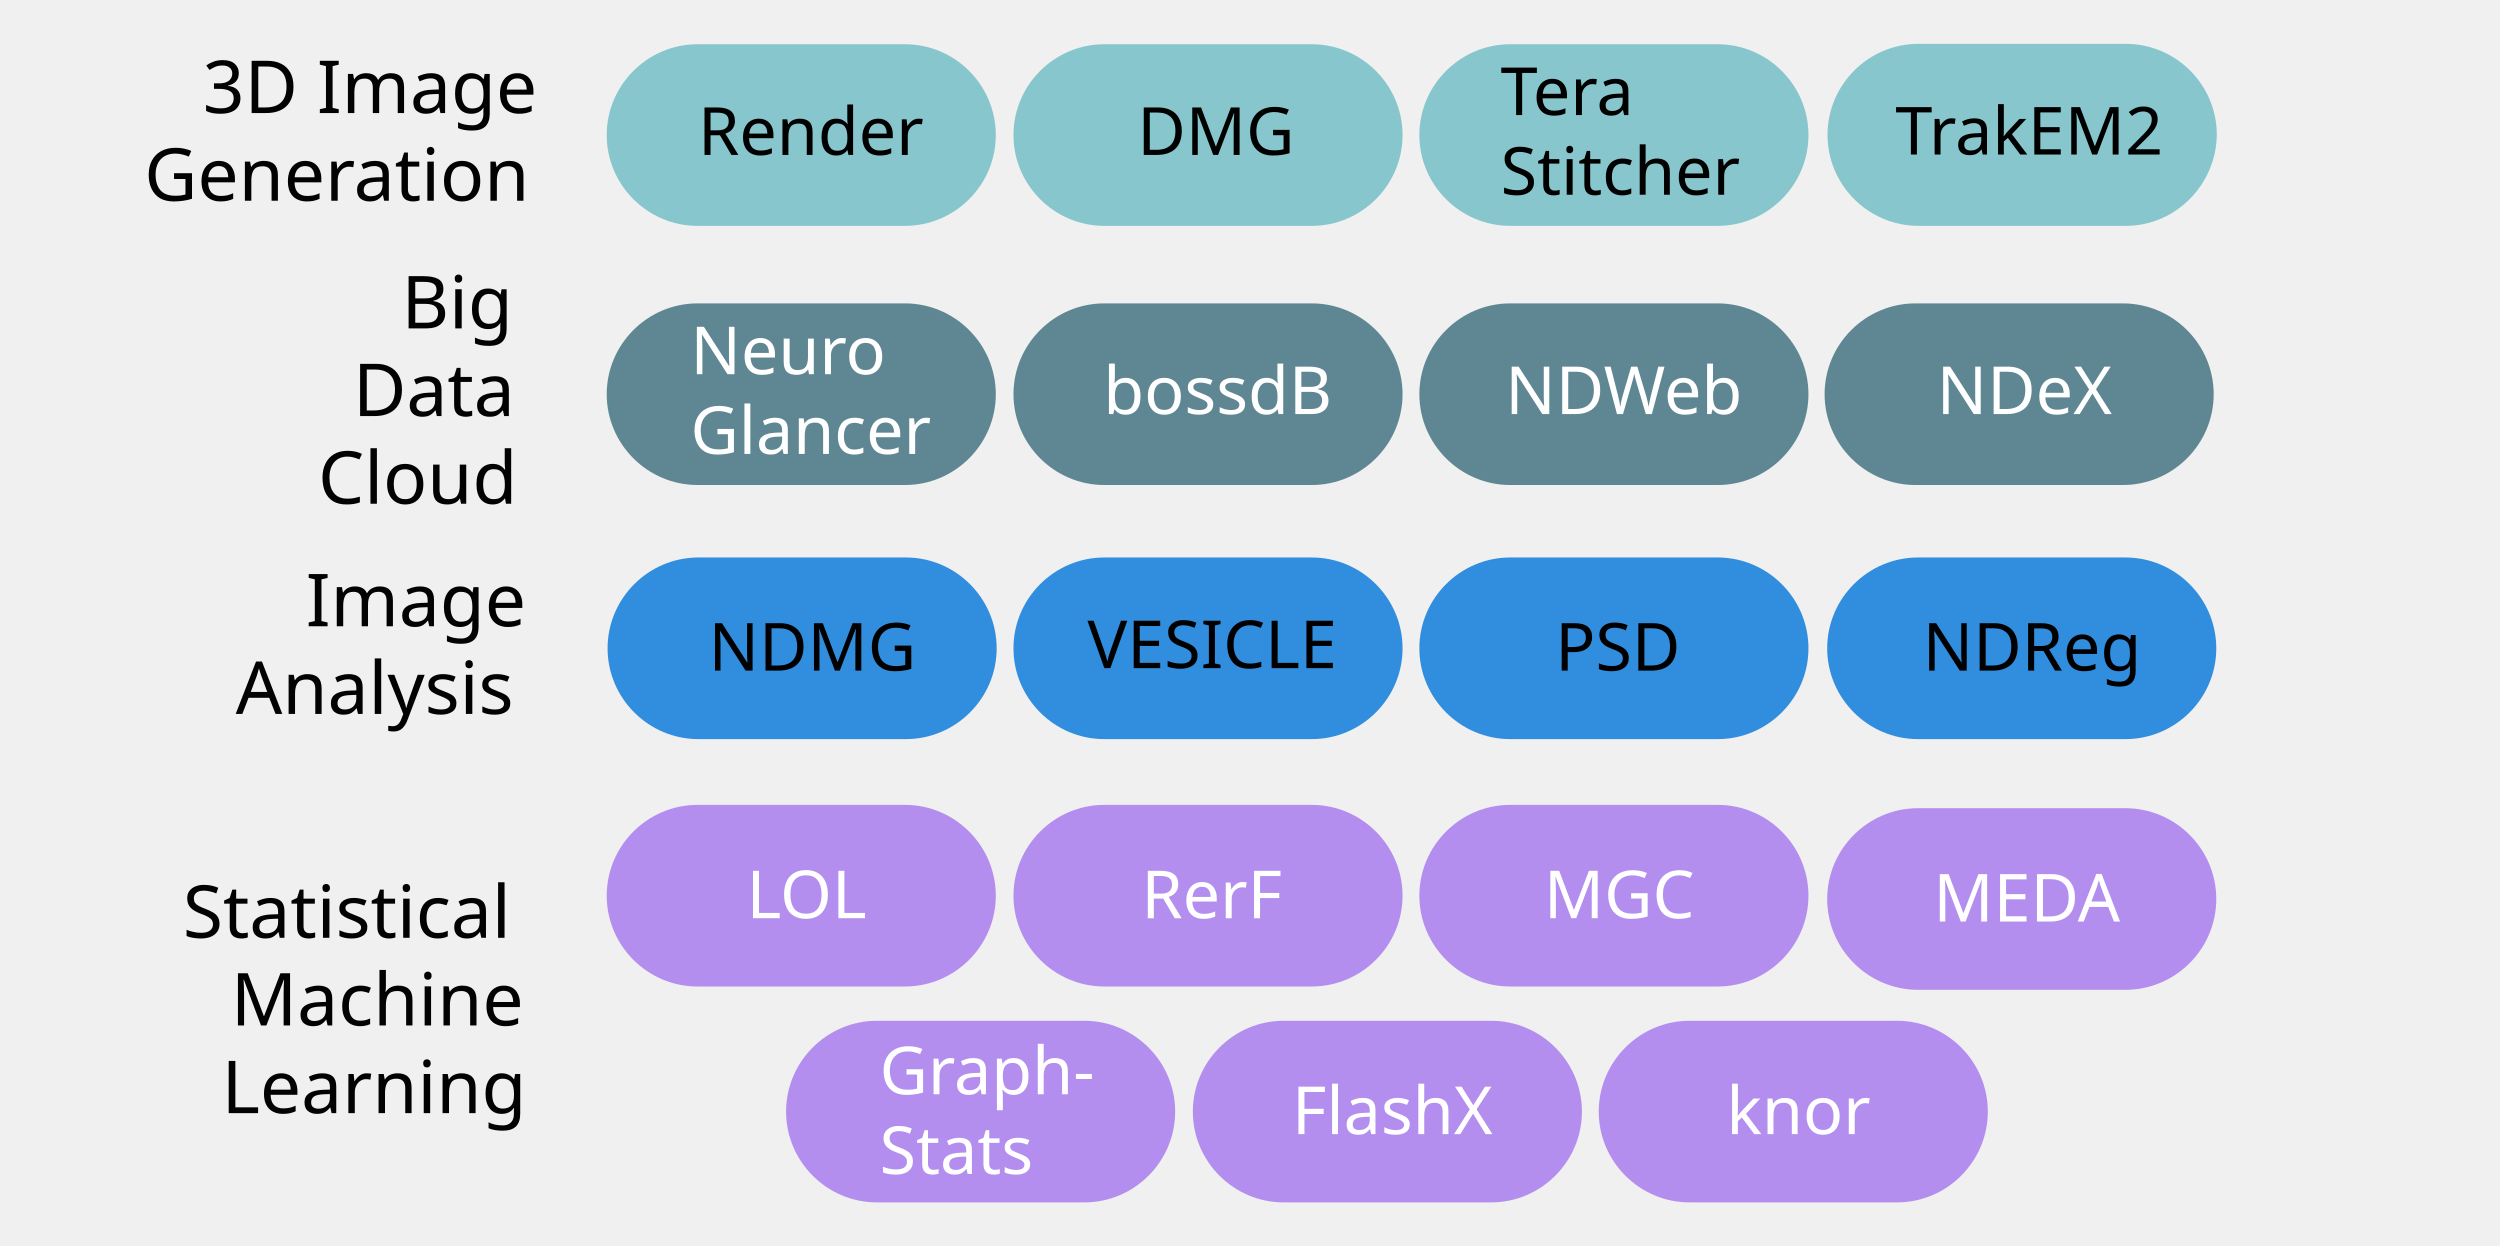
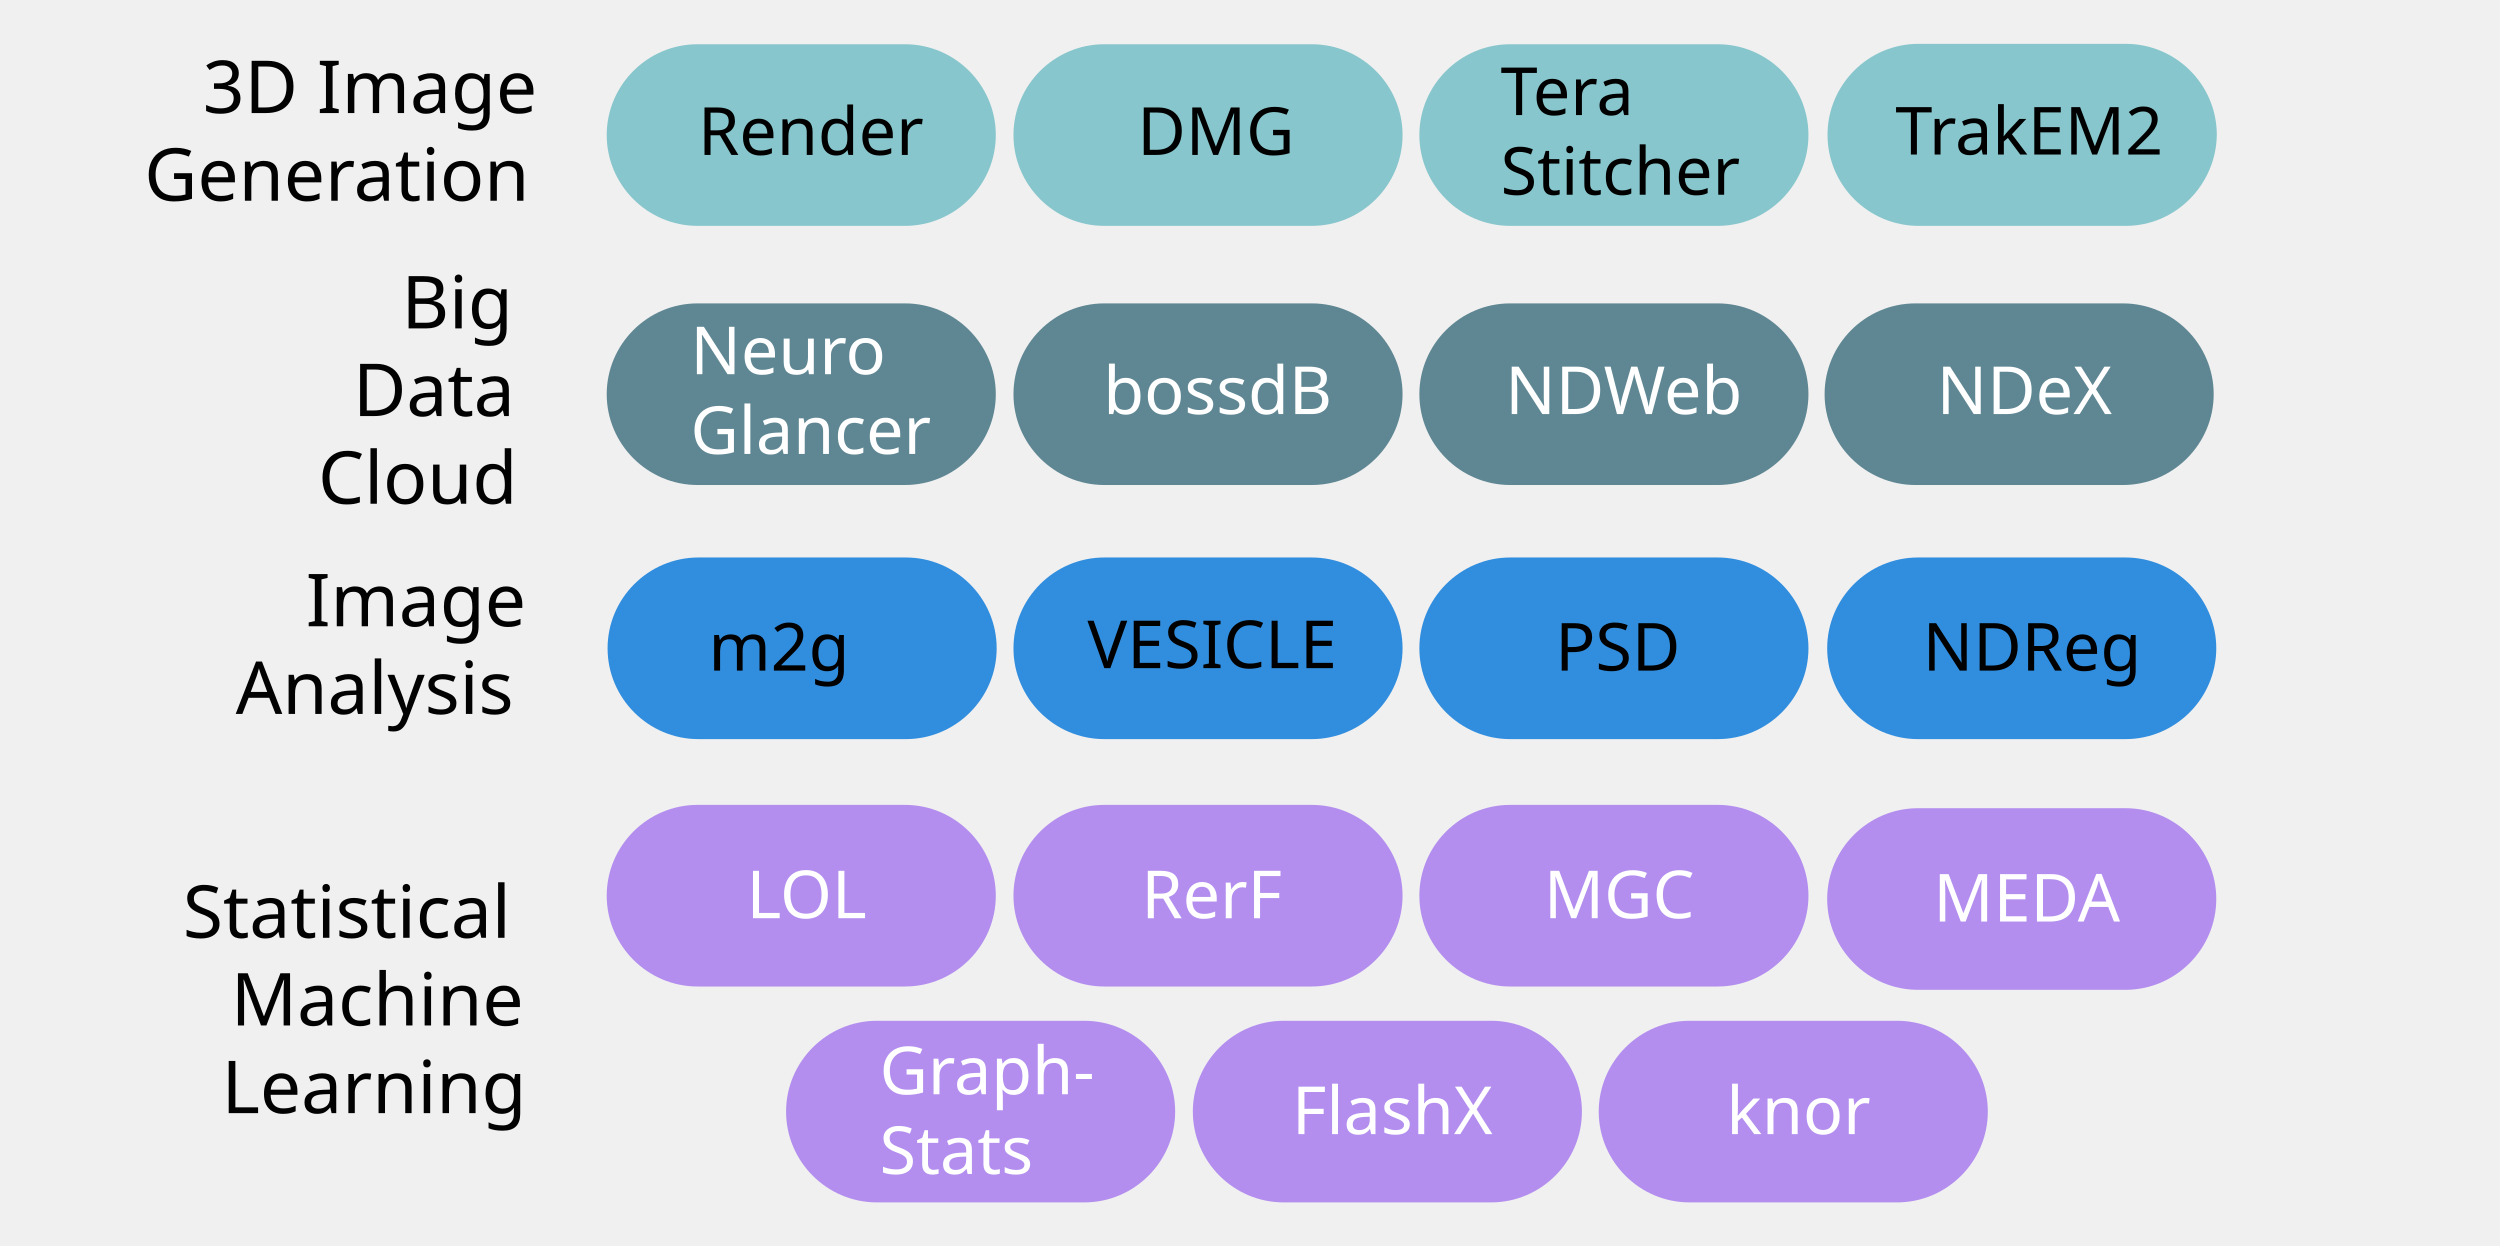
<svg xmlns="http://www.w3.org/2000/svg" version="1.1" id="Layer_1" x="0px" y="0px" viewBox="0 0 376.33 187.5" style="enable-background:new 0 0 376.33 187.5;" xml:space="preserve">
  <a target="_blank" rel="noopener" href="https://github.com/neurodata/ndreg/">
    <g>
      <path style="fill:#318DDE;" d="M319.95,111.26h-31.23c-7.52,0-13.67-6.15-13.67-13.67v0c0-7.52,6.15-13.67,13.67-13.67h31.23    c7.52,0,13.67,6.15,13.67,13.67v0C333.62,105.11,327.47,111.26,319.95,111.26z" />
      <g>
        <text transform="matrix(1 0 0 1 289.4297 100.9486)" style="font-family:'Gentona'; font-size:10px;">NDReg</text>
      </g>
    </g>
  </a>
  <text transform="matrix(1 0 0 1 30.5241 17.0166)">
    <tspan x="0" y="0" style="fill:#020202; font-family:'Gentona'; font-size:11px;">3D Image</tspan>
    <tspan x="-8.81" y="13.2" style="fill:#020202; font-family:'Gentona'; font-size:11px;">Generation</tspan>
  </text>
  <text transform="matrix(1 0 0 1 60.4464 49.4303)">
    <tspan x="0" y="0" style="fill:#020202; font-family:'Gentona'; font-size:11px;">Big</tspan>
    <tspan x="-7.3" y="13.2" style="fill:#020202; font-family:'Gentona'; font-size:11px;">Data</tspan>
    <tspan x="-12.57" y="26.4" style="fill:#020202; font-family:'Gentona'; font-size:11px;">Cloud</tspan>
  </text>
  <text transform="matrix(1 0 0 1 27.5267 141.1666)">
    <tspan x="0" y="0" style="fill:#020202; font-family:'Gentona'; font-size:11px;">Statistical</tspan>
    <tspan x="7.23" y="13.2" style="fill:#020202; font-family:'Gentona'; font-size:11px;">Machine</tspan>
    <tspan x="5.84" y="26.4" style="fill:#020202; font-family:'Gentona'; font-size:11px;">Learning</tspan>
  </text>
-   <a target="_blank" rel="noopener" href="https://github.com/neurodata/ndmg">
+   <a target="_blank" rel="noopener" href="https://github.com/neurodata/m2g">
    <g>
      <path style="fill:#318DDE;" d="M136.36,111.26h-31.23c-7.52,0-13.67-6.15-13.67-13.67v0c0-7.52,6.15-13.67,13.67-13.67h31.23    c7.52,0,13.67,6.15,13.67,13.67v0C150.03,105.11,143.88,111.26,136.36,111.26z" />
      <g>
-         <text transform="matrix(1 0 0 1 106.6616 100.9486)" style="font-family:'Gentona'; font-size:10px;">NDMG</text>
+         <text transform="matrix(1 0 0 1 106.6616 100.9486)" style="font-family:'Gentona'; font-size:10px;">m2g</text>
      </g>
    </g>
  </a>
  <a target="_blank" rel="noopener" href="https://github.com/andrewwarrington/vesicle-cnn-2">
    <g>
      <a target="_blank" rel="noopener" href="https://github.com/andrewwarrington/vesicle-cnn-2">
        <path style="fill:#318DDE;" d="M197.46,111.26h-31.23c-7.52,0-13.67-6.15-13.67-13.67v0c0-7.52,6.15-13.67,13.67-13.67h31.23     c7.52,0,13.67,6.15,13.67,13.67v0C211.13,105.11,204.98,111.26,197.46,111.26z" />
      </a>
      <g>
        <text transform="matrix(1 0 0 1 163.692 100.5762)" style="font-family:'Gentona'; font-size:10px;">VESICLE</text>
      </g>
    </g>
  </a>
  <a target="_blank" rel="noopener" href="https://github.com/aksimhal/SynapseAnalysis">
    <g>
      <path style="fill:#318DDE;" d="M258.56,111.26h-31.23c-7.52,0-13.67-6.15-13.67-13.67v0c0-7.52,6.15-13.67,13.67-13.67h31.23    c7.52,0,13.67,6.15,13.67,13.67v0C272.23,105.11,266.08,111.26,258.56,111.26z" />
      <g>
        <text transform="matrix(1 0 0 1 234.1158 100.9486)" style="font-family:'Gentona'; font-size:10px;">PSD</text>
      </g>
    </g>
  </a>
  <a target="_blank" rel="noopener" href="https://github.com/google/neuroglancer">
    <g>
      <path style="fill:#5F8793;" d="M136.23,73.01H105c-7.52,0-13.67-6.15-13.67-13.67v0c0-7.52,6.15-13.67,13.67-13.67h31.23    c7.52,0,13.67,6.15,13.67,13.67v0C149.9,66.86,143.75,73.01,136.23,73.01z" />
    </g>
  </a>
  <text transform="matrix(1 0 0 1 46.0302 94.2748)">
    <tspan x="0" y="0" style="fill:#020202; font-family:'Gentona'; font-size:11px;">Image</tspan>
    <tspan x="-10.55" y="13.2" style="fill:#020202; font-family:'Gentona'; font-size:11px;">Analysis</tspan>
  </text>
  <a target="_blank" rel="noopener" href="https://github.com/mkazhdan/DMG">
    <g>
      <a target="_blank" rel="noopener" href="https://github.com/mkazhdan/DMG">
        <path style="fill:#87C6CC;" d="M197.46,34h-31.23c-7.52,0-13.67-6.15-13.67-13.67v0c0-7.52,6.15-13.67,13.67-13.67h31.23     c7.52,0,13.67,6.15,13.67,13.67v0C211.13,27.85,204.98,34,197.46,34z" />
      </a>
      <a target="_blank" rel="noopener" href="https://github.com/mkazhdan/DMG">
        <g>
          <text transform="matrix(1 0 0 1 171.2042 23.3185)" style="font-family:'Gentona'; font-size:10px;">DMG</text>
        </g>
      </a>
    </g>
  </a>
  <a target="_blank" rel="noopener" href="https://github.com/neurodata/lol">
    <g>
      <a target="_blank" rel="noopener" href="https://github.com/neurodata/lol">
        <g>
          <path style="fill:#B38EEF;" d="M136.23,148.5H105c-7.52,0-13.67-6.15-13.67-13.67v0c0-7.52,6.15-13.67,13.67-13.67h31.23      c7.52,0,13.67,6.15,13.67,13.67v0C149.9,142.35,143.75,148.5,136.23,148.5z" />
        </g>
      </a>
      <a target="_blank" rel="noopener" href="https://github.com/neurodata/lol">
        <g>
          <text transform="matrix(1 0 0 1 112.3805 138.2233)" style="fill:#FFFFFF; font-family:'Gentona'; font-size:10px;">LOL</text>
        </g>
      </a>
    </g>
  </a>
  <a target="_blank" rel="noopener" href="https://github.com/neurodata/R-RerF/">
    <g>
      <path style="fill:#B38EEF;" d="M197.46,148.5h-31.23c-7.52,0-13.67-6.15-13.67-13.67v0c0-7.52,6.15-13.67,13.67-13.67h31.23    c7.52,0,13.67,6.15,13.67,13.67v0C211.13,142.35,204.98,148.5,197.46,148.5z" />
      <g>
        <text transform="matrix(1 0 0 1 171.8145 138.2234)" style="fill:#FFFFFF; font-family:'Gentona'; font-size:10px;">RerF</text>
      </g>
    </g>
  </a>
  <a target="_blank" rel="noopener" href="https://github.com/neurodata/mgc">
    <g>
      <g>
        <path style="fill:#B38EEF;" d="M258.56,148.5h-31.23c-7.52,0-13.67-6.15-13.67-13.67v0c0-7.52,6.15-13.67,13.67-13.67h31.23     c7.52,0,13.67,6.15,13.67,13.67v0C272.23,142.35,266.08,148.5,258.56,148.5z" />
      </g>
      <g>
        <text transform="matrix(1 0 0 1 232.4066 138.2231)" style="fill:#FFFFFF; font-family:'Gentona'; font-size:10px;">MGC</text>
      </g>
    </g>
  </a>
  <a target="_blank" rel="noopener" href="https://github.com/neurodata/graphstats">
    <g>
      <g>
        <path style="fill:#B38EEF;" d="M163.23,181H132c-7.52,0-13.67-6.15-13.67-13.67v0c0-7.52,6.15-13.67,13.67-13.67h31.23     c7.52,0,13.67,6.15,13.67,13.67v0C176.9,174.85,170.75,181,163.23,181z" />
      </g>
      <g>
        <text transform="matrix(1 0 0 1 132.4053 164.7238)">
          <tspan x="0" y="0" style="fill:#FFFFFF; font-family:'Gentona'; font-size:10px;">Graph-</tspan>
          <tspan x="0" y="12" style="fill:#FFFFFF; font-family:'Gentona'; font-size:10px;">Stats</tspan>
        </text>
      </g>
    </g>
  </a>
  <a target="_blank" rel="noopener" href="https://github.com/flashxio/FlashX">
    <g>
      <path style="fill:#B38EEF;" d="M224.46,181h-31.23c-7.52,0-13.67-6.15-13.67-13.67v0c0-7.52,6.15-13.67,13.67-13.67h31.23    c7.52,0,13.67,6.15,13.67,13.67v0C238.13,174.85,231.98,181,224.46,181z" />
      <g>
        <text transform="matrix(1 0 0 1 194.4857 170.7231)" style="fill:#FFFFFF; font-family:'Gentona'; font-size:10px;">FlashX</text>
      </g>
    </g>
  </a>
  <a target="_blank" rel="noopener" href="https://github.com/flashxio/knor">
    <g>
      <g>
        <path style="fill:#B38EEF;" d="M285.56,181h-31.23c-7.52,0-13.67-6.15-13.67-13.67v0c0-7.52,6.15-13.67,13.67-13.67h31.23     c7.52,0,13.67,6.15,13.67,13.67v0C299.23,174.85,293.08,181,285.56,181z" />
      </g>
      <g>
        <text transform="matrix(1 0 0 1 259.8875 170.7229)" style="fill:#FFFFFF; font-family:'Gentona'; font-size:10px;">knor</text>
      </g>
    </g>
  </a>
  <a target="_blank" rel="noopener" href="https://github.com/neurodata/meda">
    <g>
      <g>
        <path style="fill:#B38EEF;" d="M319.95,149h-31.23c-7.52,0-13.67-6.15-13.67-13.67v0c0-7.52,6.15-13.67,13.67-13.67h31.23     c7.52,0,13.67,6.15,13.67,13.67v0C333.62,142.85,327.47,149,319.95,149z" />
      </g>
      <g>
        <text transform="matrix(1 0 0 1 291.0313 138.7229)" style="fill:#FFFFFF; font-family:'Gentona'; font-size:10px;">MEDA</text>
      </g>
    </g>
  </a>
  <a target="_blank" rel="noopener" href="https://github.com/saalfeldlab/render">
    <g>
      <a target="_blank" rel="noopener" href="https://github.com/saalfeldlab/render">
        <g>
          <path style="fill:#87C6CC;" d="M136.23,34H105c-7.52,0-13.67-6.15-13.67-13.67v0c0-7.52,6.15-13.67,13.67-13.67h31.23      c7.52,0,13.67,6.15,13.67,13.67v0C149.9,27.85,143.75,34,136.23,34z" />
        </g>
      </a>
      <a target="_blank" rel="noopener" href="https://github.com/saalfeldlab/render">
        <g>
          <text transform="matrix(1 0 0 1 105.083 23.3182)" style="font-family:'Gentona'; font-size:10px;">Render</text>
        </g>
      </a>
    </g>
  </a>
  <a target="_blank" rel="noopener" href="https://abria.github.io/TeraStitcher/">
    <g>
      <a target="_blank" rel="noopener" href="https://abria.github.io/TeraStitcher/">
        <g>
          <path style="fill:#87C6CC;" d="M258.56,34h-31.23c-7.52,0-13.67-6.15-13.67-13.67v0c0-7.52,6.15-13.67,13.67-13.67h31.23      c7.52,0,13.67,6.15,13.67,13.67v0C272.23,27.85,266.08,34,258.56,34z" />
        </g>
      </a>
      <a target="_blank" rel="noopener" href="https://abria.github.io/TeraStitcher/">
        <g>
          <text transform="matrix(1 0 0 1 225.8957 17.3182)">
            <tspan x="0" y="0" style="font-family:'Gentona'; font-size:10px;">Tera</tspan>
            <tspan x="0" y="12" style="font-family:'Gentona'; font-size:10px;">Stitcher</tspan>
          </text>
        </g>
      </a>
    </g>
  </a>
  <a target="_blank" rel="noopener" href="https://github.com/google/neuroglancer">
    <g>
      <text transform="matrix(1 0 0 1 103.9358 56.3325)">
        <tspan x="0" y="0" style="fill:#FFFFFF; font-family:'Gentona'; font-size:10px;">Neuro</tspan>
        <tspan x="0" y="12" style="fill:#FFFFFF; font-family:'Gentona'; font-size:10px;">Glancer</tspan>
      </text>
    </g>
  </a>
  <a target="_blank" rel="noopener" href="https://github.com/jhuapl-boss/">
    <g>
      <a target="_blank" rel="noopener" href="https://github.com/jhuapl-boss/">
        <path style="fill:#5F8793;" d="M197.46,73.01h-31.23c-7.52,0-13.67-6.15-13.67-13.67v0c0-7.52,6.15-13.67,13.67-13.67h31.23     c7.52,0,13.67,6.15,13.67,13.67v0C211.13,66.86,204.98,73.01,197.46,73.01z" />
      </a>
      <g>
        <text transform="matrix(1 0 0 1 166.0894 62.3324)" style="fill:#FFFFFF; font-family:'Gentona'; font-size:10px;">bossdB</text>
      </g>
    </g>
  </a>
  <a target="_blank" rel="noopener" href="https://ndwebtools.neurodata.io/">
    <g>
      <a target="_blank" rel="noopener" href="https://ndwebtools.neurodata.io/">
        <g>
          <path style="fill:#5F8793;" d="M258.56,73.01h-31.23c-7.52,0-13.67-6.15-13.67-13.67v0c0-7.52,6.15-13.67,13.67-13.67h31.23      c7.52,0,13.67,6.15,13.67,13.67v0C272.23,66.86,266.08,73.01,258.56,73.01z" />
        </g>
      </a>
      <g>
        <text transform="matrix(1 0 0 1 226.5914 62.3314)" style="fill:#FFFFFF; font-family:'Gentona'; font-size:10px;">NDWeb</text>
      </g>
    </g>
  </a>
  <a target="_blank" rel="noopener" href="https://github.com/neurodata/ndex">
    <g>
      <a target="_blank" rel="noopener" href="https://github.com/neurodata/ndex">
        <g>
          <path style="fill:#5F8793;" d="M319.56,73.01h-31.23c-7.52,0-13.67-6.15-13.67-13.67v0c0-7.52,6.15-13.67,13.67-13.67h31.23      c7.52,0,13.67,6.15,13.67,13.67v0C333.23,66.86,327.08,73.01,319.56,73.01z" />
        </g>
      </a>
      <g>
        <text transform="matrix(1 0 0 1 291.5366 62.3319)" style="fill:#FFFFFF; font-family:'Gentona'; font-size:10px;">NDeX</text>
      </g>
    </g>
  </a>
  <a target="_blank" rel="noopener" href="https://imagej.net/TrakEM2">
    <g>
      <a target="_blank" rel="noopener" href="https://imagej.net/TrakEM2">
        <path fill="#87C6CC" d="M320,34h-31.2c-7.5,0-13.7-6.1-13.7-13.7v0c0-7.5,6.1-13.7,13.7-13.7H320c7.5,0,13.7,6.1,13.7,13.7v0   C333.6,27.8,327.5,34,320,34z" />
      </a>
    </g>
    <g>
      <text transform="matrix(1 0 0 1 285.3215 23.2652)" style="font-family:'Gentona'; font-size:10px;">TrakEM2</text>
    </g>
  </a>
</svg>
